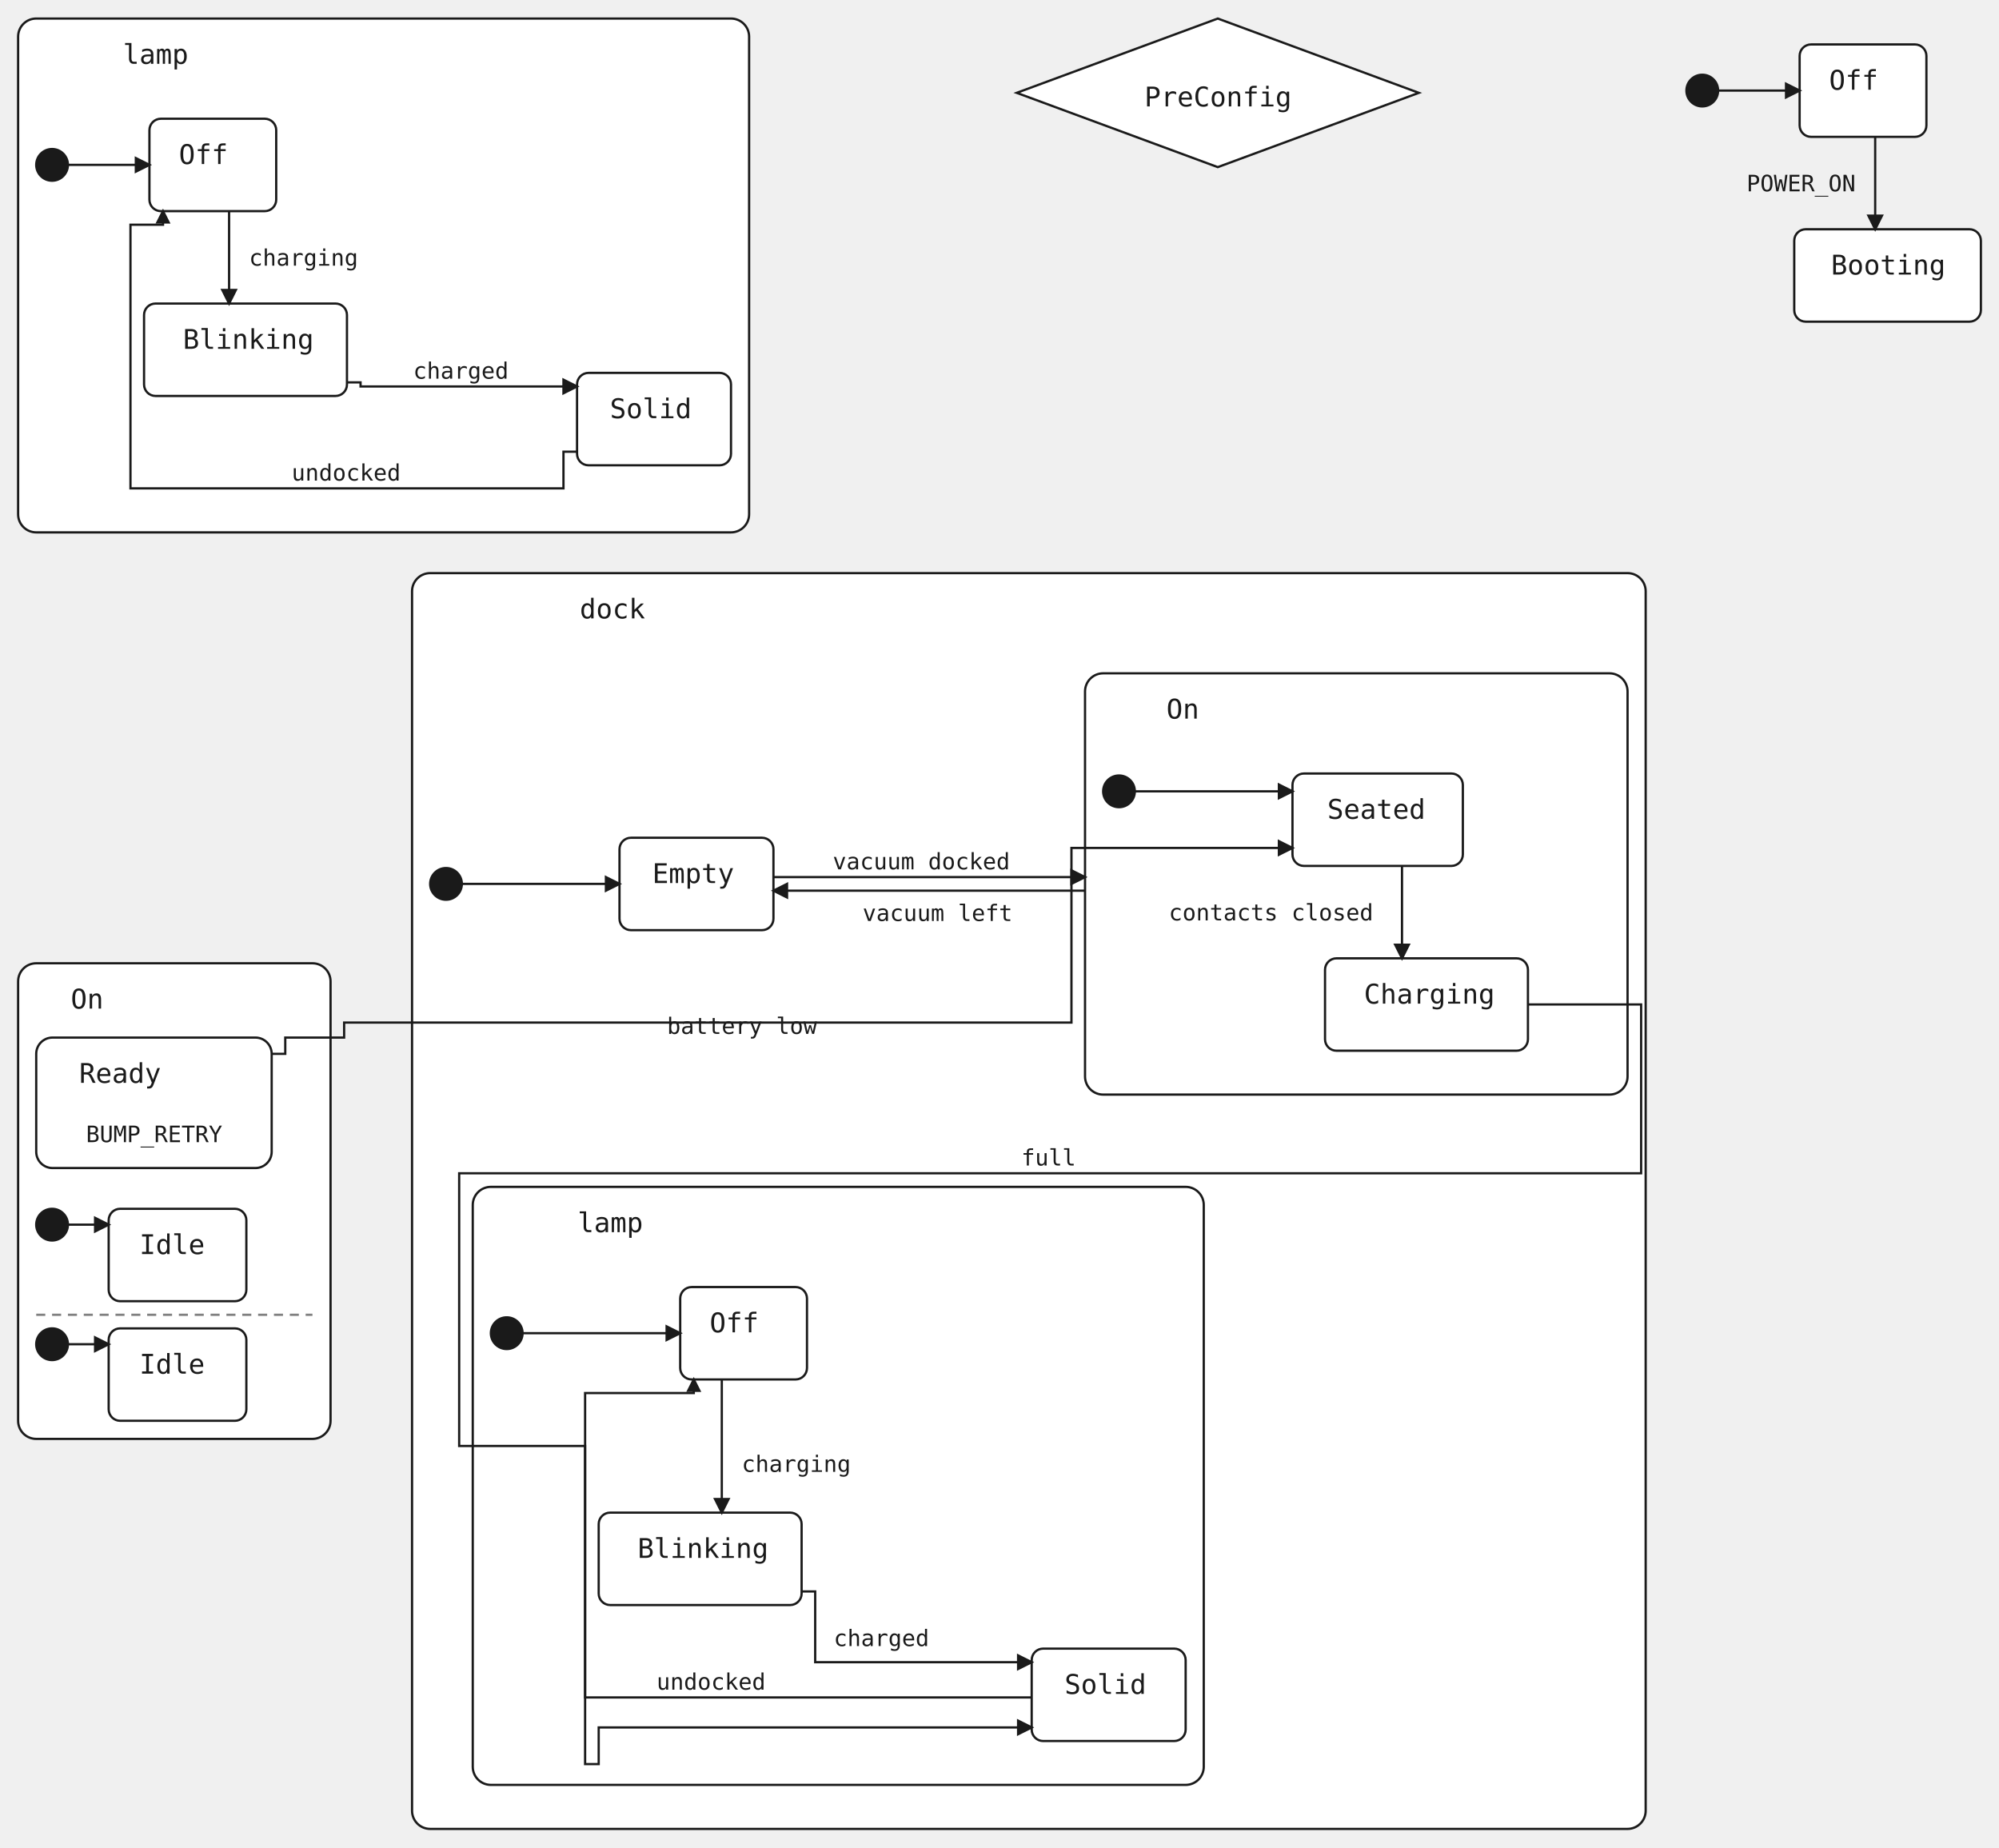
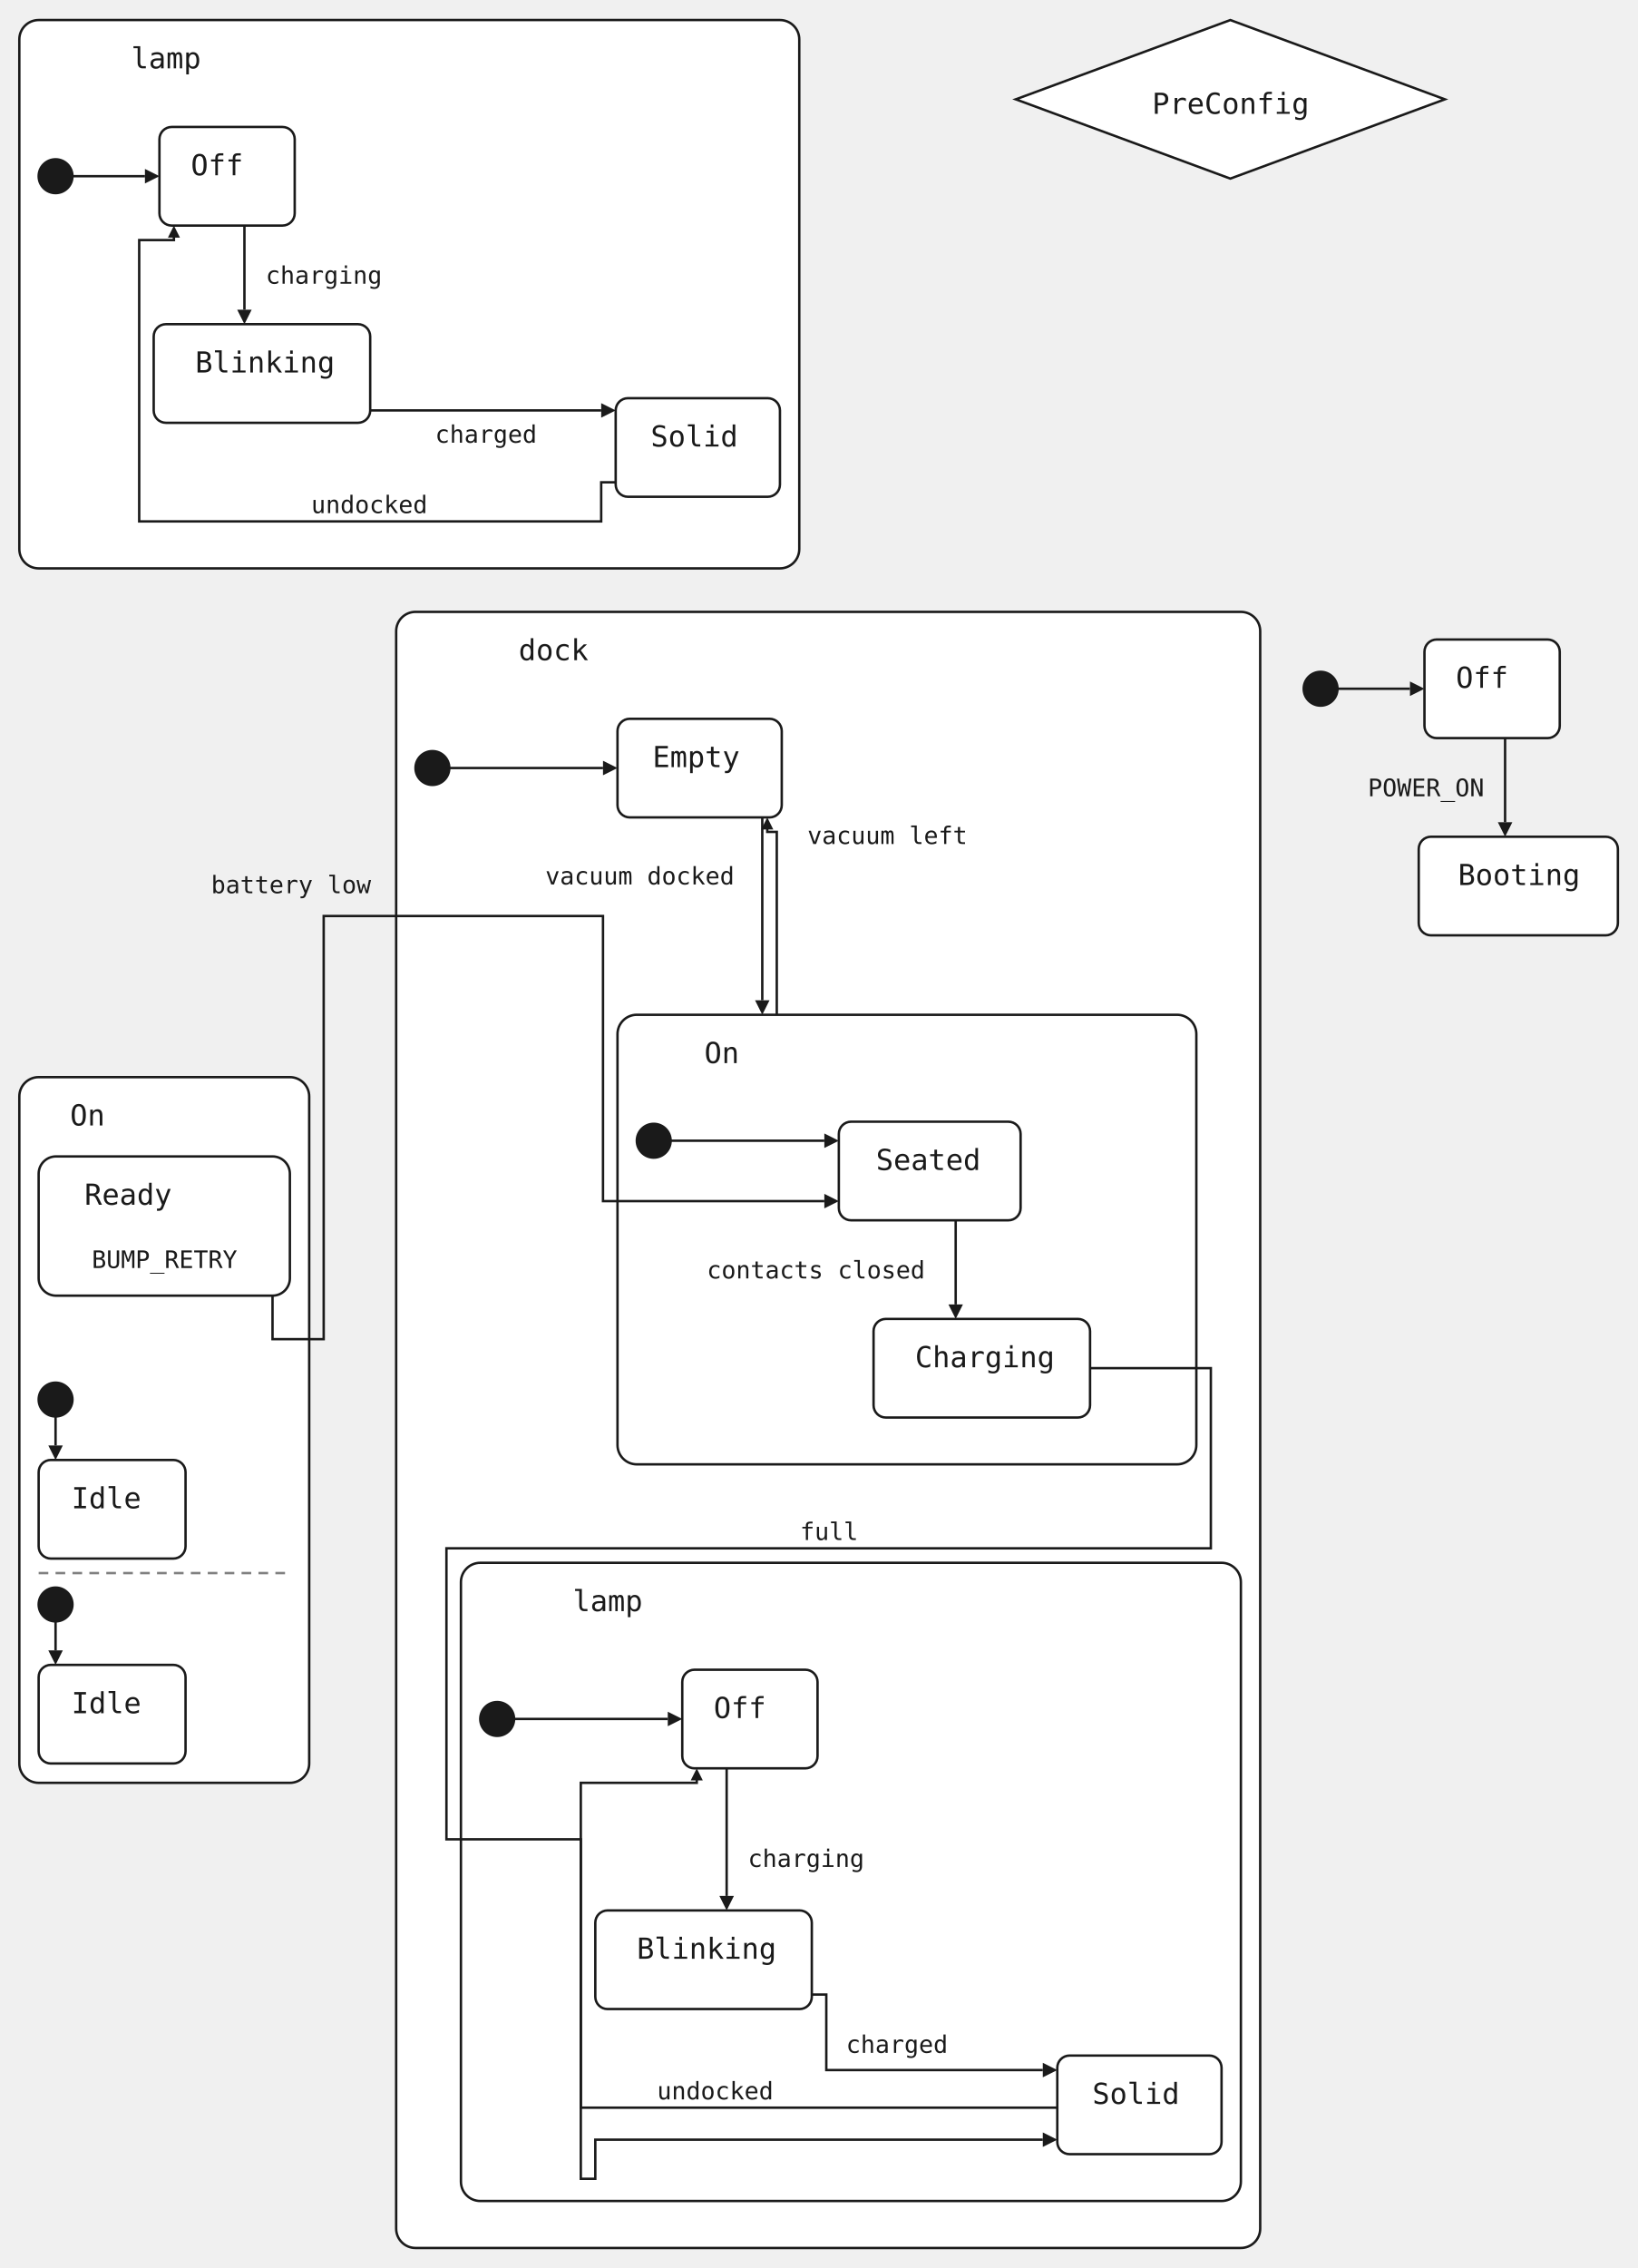
- <svg xmlns="http://www.w3.org/2000/svg" width="883" height="816" viewBox="-128 -128 14127 13049">
+ <svg xmlns="http://www.w3.org/2000/svg" width="678" height="939" viewBox="-128 -128 10844 15009">
  <style>text { font-family: "JetBrains Mono", monospace; font-kerning: none; }</style>
-   <rect x="2784" y="3919" width="8718" height="8874" rx="128" fill="#ffffff" stroke="#1a1a1a" stroke-width="16" class="scav-state scav-id-0" />
+   <rect x="2496" y="3919" width="5723" height="10834" rx="128" fill="#ffffff" stroke="#1a1a1a" stroke-width="16" class="scav-state scav-id-0" />
  <rect x="0" y="0" width="5166" height="3631" rx="128" fill="#ffffff" stroke="#1a1a1a" stroke-width="16" class="scav-state scav-id-1" />
-   <rect x="12590" y="183" width="896" height="653" rx="81" fill="#ffffff" stroke="#1a1a1a" stroke-width="16" class="scav-state scav-id-2" />
-   <rect x="12552" y="1489" width="1319" height="653" rx="81" fill="#ffffff" stroke="#1a1a1a" stroke-width="16" class="scav-state scav-id-3" />
-   <rect x="0" y="6676" width="2208" height="3361" rx="128" fill="#ffffff" stroke="#1a1a1a" stroke-width="16" class="scav-state scav-id-5" />
-   <rect x="640" y="8411" width="973" height="653" rx="81" fill="#ffffff" stroke="#1a1a1a" stroke-width="16" class="scav-state scav-id-6" />
-   <rect x="128" y="7201" width="1664" height="922" rx="115" fill="#ffffff" stroke="#1a1a1a" stroke-width="16" class="scav-state scav-id-7" />
-   <rect x="640" y="9256" width="973" height="653" rx="81" fill="#ffffff" stroke="#1a1a1a" stroke-width="16" class="scav-state scav-id-8" />
-   <rect x="3213" y="8256" width="5166" height="4226" rx="128" fill="#ffffff" stroke="#1a1a1a" stroke-width="16" class="scav-state scav-id-9" />
-   <rect x="4250" y="5789" width="1088" height="653" rx="81" fill="#ffffff" stroke="#1a1a1a" stroke-width="16" class="scav-state scav-id-10" />
-   <rect x="7540" y="4627" width="3834" height="2977" rx="128" fill="#ffffff" stroke="#1a1a1a" stroke-width="16" class="scav-state scav-id-11" />
-   <rect x="9006" y="5335" width="1204" height="653" rx="81" fill="#ffffff" stroke="#1a1a1a" stroke-width="16" class="scav-state scav-id-12" />
-   <rect x="9236" y="6641" width="1434" height="653" rx="81" fill="#ffffff" stroke="#1a1a1a" stroke-width="16" class="scav-state scav-id-13" />
+   <rect x="9307" y="4102" width="896" height="653" rx="81" fill="#ffffff" stroke="#1a1a1a" stroke-width="16" class="scav-state scav-id-2" />
+   <rect x="9269" y="5408" width="1319" height="653" rx="81" fill="#ffffff" stroke="#1a1a1a" stroke-width="16" class="scav-state scav-id-3" />
+   <rect x="0" y="7000" width="1920" height="4673" rx="128" fill="#ffffff" stroke="#1a1a1a" stroke-width="16" class="scav-state scav-id-5" />
+   <rect x="128" y="9535" width="973" height="653" rx="81" fill="#ffffff" stroke="#1a1a1a" stroke-width="16" class="scav-state scav-id-6" />
+   <rect x="128" y="7525" width="1664" height="922" rx="115" fill="#ffffff" stroke="#1a1a1a" stroke-width="16" class="scav-state scav-id-7" />
+   <rect x="128" y="10892" width="973" height="653" rx="81" fill="#ffffff" stroke="#1a1a1a" stroke-width="16" class="scav-state scav-id-8" />
+   <rect x="2925" y="10216" width="5166" height="4226" rx="128" fill="#ffffff" stroke="#1a1a1a" stroke-width="16" class="scav-state scav-id-9" />
+   <rect x="3962" y="4627" width="1088" height="653" rx="81" fill="#ffffff" stroke="#1a1a1a" stroke-width="16" class="scav-state scav-id-10" />
+   <rect x="3962" y="6587" width="3834" height="2977" rx="128" fill="#ffffff" stroke="#1a1a1a" stroke-width="16" class="scav-state scav-id-11" />
+   <rect x="5428" y="7295" width="1204" height="653" rx="81" fill="#ffffff" stroke="#1a1a1a" stroke-width="16" class="scav-state scav-id-12" />
+   <rect x="5658" y="8601" width="1434" height="653" rx="81" fill="#ffffff" stroke="#1a1a1a" stroke-width="16" class="scav-state scav-id-13" />
  <rect x="928" y="708" width="896" height="653" rx="81" fill="#ffffff" stroke="#1a1a1a" stroke-width="16" class="scav-state scav-id-14" />
  <rect x="890" y="2014" width="1434" height="653" rx="81" fill="#ffffff" stroke="#1a1a1a" stroke-width="16" class="scav-state scav-id-15" />
  <rect x="3950" y="2504" width="1088" height="653" rx="81" fill="#ffffff" stroke="#1a1a1a" stroke-width="16" class="scav-state scav-id-16" />
-   <rect x="4679" y="8964" width="896" height="653" rx="81" fill="#ffffff" stroke="#1a1a1a" stroke-width="16" class="scav-state scav-id-17" />
-   <rect x="4103" y="10558" width="1434" height="653" rx="81" fill="#ffffff" stroke="#1a1a1a" stroke-width="16" class="scav-state scav-id-18" />
-   <rect x="7163" y="11519" width="1088" height="653" rx="81" fill="#ffffff" stroke="#1a1a1a" stroke-width="16" class="scav-state scav-id-19" />
-   <line x1="128" y1="9160" x2="2080" y2="9160" fill="none" stroke="#808080" stroke-width="16" stroke-dasharray="64,48" class="scav-sub scav-id-2" />
-   <polyline points="12014,509 12494,509" fill="none" stroke="#1a1a1a" stroke-width="16" class="scav-trans scav-id-0" />
-   <polyline points="13124,836 13124,1393" fill="none" stroke="#1a1a1a" stroke-width="16" class="scav-trans scav-id-1" />
-   <polyline points="352,8523 544,8523" fill="none" stroke="#1a1a1a" stroke-width="16" class="scav-trans scav-id-2" />
-   <polyline points="1792,7316 1888,7316 1888,7201 2208,7201 2304,7201 2304,7095 2784,7095 7444,7095 7444,5861 7540,5861 8910,5861" fill="none" stroke="#1a1a1a" stroke-width="16" class="scav-trans scav-id-4" />
-   <polyline points="352,9368 544,9368" fill="none" stroke="#1a1a1a" stroke-width="16" class="scav-trans scav-id-5" />
-   <polyline points="7892,5461 8910,5461" fill="none" stroke="#1a1a1a" stroke-width="16" class="scav-trans scav-id-6" />
-   <polyline points="9780,5988 9780,6545" fill="none" stroke="#1a1a1a" stroke-width="16" class="scav-trans scav-id-7" />
-   <polyline points="10670,6967 11374,6967 11470,6967 11470,8160 3117,8160 3117,10087 3213,10087 4007,10087 4007,12335 4103,12335 4103,12076 7067,12076" fill="none" stroke="#1a1a1a" stroke-width="16" class="scav-trans scav-id-8" />
-   <polyline points="3136,6115 4154,6115" fill="none" stroke="#1a1a1a" stroke-width="16" class="scav-trans scav-id-9" />
-   <polyline points="5338,6067 7444,6067" fill="none" stroke="#1a1a1a" stroke-width="16" class="scav-trans scav-id-10" />
-   <polyline points="7540,6163 5434,6163" fill="none" stroke="#1a1a1a" stroke-width="16" class="scav-trans scav-id-11" />
+   <rect x="4391" y="10924" width="896" height="653" rx="81" fill="#ffffff" stroke="#1a1a1a" stroke-width="16" class="scav-state scav-id-17" />
+   <rect x="3815" y="12518" width="1434" height="653" rx="81" fill="#ffffff" stroke="#1a1a1a" stroke-width="16" class="scav-state scav-id-18" />
+   <rect x="6875" y="13479" width="1088" height="653" rx="81" fill="#ffffff" stroke="#1a1a1a" stroke-width="16" class="scav-state scav-id-19" />
+   <line x1="128" y1="10284" x2="1792" y2="10284" fill="none" stroke="#808080" stroke-width="16" stroke-dasharray="64,48" class="scav-sub scav-id-2" />
+   <polyline points="8731,4428 9211,4428" fill="none" stroke="#1a1a1a" stroke-width="16" class="scav-trans scav-id-0" />
+   <polyline points="9841,4755 9841,5312" fill="none" stroke="#1a1a1a" stroke-width="16" class="scav-trans scav-id-1" />
+   <polyline points="240,9247 240,9439" fill="none" stroke="#1a1a1a" stroke-width="16" class="scav-trans scav-id-2" />
+   <polyline points="1677,8447 1677,8735 1920,8735 2016,8735 2016,5933 2496,5933 3866,5933 3866,7821 3962,7821 5332,7821" fill="none" stroke="#1a1a1a" stroke-width="16" class="scav-trans scav-id-4" />
+   <polyline points="240,10604 240,10796" fill="none" stroke="#1a1a1a" stroke-width="16" class="scav-trans scav-id-5" />
+   <polyline points="4314,7421 5332,7421" fill="none" stroke="#1a1a1a" stroke-width="16" class="scav-trans scav-id-6" />
+   <polyline points="6202,7948 6202,8505" fill="none" stroke="#1a1a1a" stroke-width="16" class="scav-trans scav-id-7" />
+   <polyline points="7092,8927 7796,8927 7892,8927 7892,10120 2829,10120 2829,12047 2925,12047 3719,12047 3719,14295 3815,14295 3815,14036 6779,14036" fill="none" stroke="#1a1a1a" stroke-width="16" class="scav-trans scav-id-8" />
+   <polyline points="2848,4953 3866,4953" fill="none" stroke="#1a1a1a" stroke-width="16" class="scav-trans scav-id-9" />
+   <polyline points="4921,5280 4921,6491" fill="none" stroke="#1a1a1a" stroke-width="16" class="scav-trans scav-id-10" />
+   <polyline points="5017,6587 5017,5376 4954,5376 4954,5328" fill="none" stroke="#1a1a1a" stroke-width="16" class="scav-trans scav-id-11" />
  <polyline points="352,1034 832,1034" fill="none" stroke="#1a1a1a" stroke-width="16" class="scav-trans scav-id-12" />
  <polyline points="1491,1361 1491,1918" fill="none" stroke="#1a1a1a" stroke-width="16" class="scav-trans scav-id-13" />
-   <polyline points="2324,2571 2420,2571 2420,2600 3854,2600" fill="none" stroke="#1a1a1a" stroke-width="16" class="scav-trans scav-id-14" />
+   <polyline points="2324,2585 3854,2585" fill="none" stroke="#1a1a1a" stroke-width="16" class="scav-trans scav-id-14" />
  <polyline points="3950,3061 3854,3061 3854,3320 794,3320 794,1457 1024,1457 1024,1409" fill="none" stroke="#1a1a1a" stroke-width="16" class="scav-trans scav-id-15" />
-   <polyline points="3565,9290 4583,9290" fill="none" stroke="#1a1a1a" stroke-width="16" class="scav-trans scav-id-16" />
-   <polyline points="4973,9617 4973,10462" fill="none" stroke="#1a1a1a" stroke-width="16" class="scav-trans scav-id-17" />
-   <polyline points="5537,11115 5633,11115 5633,11615 7067,11615" fill="none" stroke="#1a1a1a" stroke-width="16" class="scav-trans scav-id-18" />
-   <polyline points="7163,11864 4007,11864 4007,9713 4775,9713 4775,9665" fill="none" stroke="#1a1a1a" stroke-width="16" class="scav-trans scav-id-19" />
-   <polygon points="12590,509 12494,557 12494,461" fill="#1a1a1a" stroke="#1a1a1a" stroke-width="16" class="scav-trans scav-id-0" />
-   <polygon points="13124,1489 13076,1393 13172,1393" fill="#1a1a1a" stroke="#1a1a1a" stroke-width="16" class="scav-trans scav-id-1" />
-   <polygon points="640,8523 544,8571 544,8475" fill="#1a1a1a" stroke="#1a1a1a" stroke-width="16" class="scav-trans scav-id-2" />
-   <polygon points="9006,5861 8910,5909 8910,5813" fill="#1a1a1a" stroke="#1a1a1a" stroke-width="16" class="scav-trans scav-id-4" />
-   <polygon points="640,9368 544,9416 544,9320" fill="#1a1a1a" stroke="#1a1a1a" stroke-width="16" class="scav-trans scav-id-5" />
-   <polygon points="9006,5461 8910,5509 8910,5413" fill="#1a1a1a" stroke="#1a1a1a" stroke-width="16" class="scav-trans scav-id-6" />
-   <polygon points="9780,6641 9732,6545 9828,6545" fill="#1a1a1a" stroke="#1a1a1a" stroke-width="16" class="scav-trans scav-id-7" />
-   <polygon points="7163,12076 7067,12124 7067,12028" fill="#1a1a1a" stroke="#1a1a1a" stroke-width="16" class="scav-trans scav-id-8" />
-   <polygon points="4250,6115 4154,6163 4154,6067" fill="#1a1a1a" stroke="#1a1a1a" stroke-width="16" class="scav-trans scav-id-9" />
-   <polygon points="7540,6067 7444,6115 7444,6019" fill="#1a1a1a" stroke="#1a1a1a" stroke-width="16" class="scav-trans scav-id-10" />
-   <polygon points="5338,6163 5434,6115 5434,6211" fill="#1a1a1a" stroke="#1a1a1a" stroke-width="16" class="scav-trans scav-id-11" />
-   <polygon points="928,1034 832,1082 832,986" fill="#1a1a1a" stroke="#1a1a1a" stroke-width="16" class="scav-trans scav-id-12" />
-   <polygon points="1491,2014 1443,1918 1539,1918" fill="#1a1a1a" stroke="#1a1a1a" stroke-width="16" class="scav-trans scav-id-13" />
-   <polygon points="3950,2600 3854,2648 3854,2552" fill="#1a1a1a" stroke="#1a1a1a" stroke-width="16" class="scav-trans scav-id-14" />
-   <polygon points="1024,1361 1064,1441 984,1441" fill="#1a1a1a" stroke="#1a1a1a" stroke-width="16" class="scav-trans scav-id-15" />
-   <polygon points="4679,9290 4583,9338 4583,9242" fill="#1a1a1a" stroke="#1a1a1a" stroke-width="16" class="scav-trans scav-id-16" />
-   <polygon points="4973,10558 4925,10462 5021,10462" fill="#1a1a1a" stroke="#1a1a1a" stroke-width="16" class="scav-trans scav-id-17" />
-   <polygon points="7163,11615 7067,11663 7067,11567" fill="#1a1a1a" stroke="#1a1a1a" stroke-width="16" class="scav-trans scav-id-18" />
-   <polygon points="4775,9617 4815,9697 4735,9697" fill="#1a1a1a" stroke="#1a1a1a" stroke-width="16" class="scav-trans scav-id-19" />
-   <polygon points="8478,0 9899,525 8478,1050 7057,525" fill="#ffffff" stroke="#1a1a1a" stroke-width="16" class="scav-state scav-id-4" />
-   <text x="12215" y="1221" font-size="160" textLength="768" lengthAdjust="spacing" fill="#1a1a1a" class="scav-trans scav-id-1">POWER_ON</text>
-   <text x="480" y="7940" font-size="160" textLength="960" lengthAdjust="spacing" fill="#1a1a1a" class="scav-trans scav-id-3">BUMP_RETRY</text>
-   <text x="4586" y="7175" font-size="160" textLength="1056" lengthAdjust="spacing" fill="#1a1a1a" class="scav-trans scav-id-4">battery low</text>
-   <text x="8132" y="6373" font-size="160" textLength="1440" lengthAdjust="spacing" fill="#1a1a1a" class="scav-trans scav-id-7">contacts closed</text>
-   <text x="7090" y="8105" font-size="160" textLength="384" lengthAdjust="spacing" fill="#1a1a1a" class="scav-trans scav-id-8">full</text>
-   <text x="5757" y="6012" font-size="160" textLength="1248" lengthAdjust="spacing" fill="#1a1a1a" class="scav-trans scav-id-10">vacuum docked</text>
-   <text x="5968" y="6377" font-size="160" textLength="1056" lengthAdjust="spacing" fill="#1a1a1a" class="scav-trans scav-id-11">vacuum left</text>
+   <polyline points="3277,11250 4295,11250" fill="none" stroke="#1a1a1a" stroke-width="16" class="scav-trans scav-id-16" />
+   <polyline points="4685,11577 4685,12422" fill="none" stroke="#1a1a1a" stroke-width="16" class="scav-trans scav-id-17" />
+   <polyline points="5249,13075 5345,13075 5345,13575 6779,13575" fill="none" stroke="#1a1a1a" stroke-width="16" class="scav-trans scav-id-18" />
+   <polyline points="6875,13824 3719,13824 3719,11673 4487,11673 4487,11625" fill="none" stroke="#1a1a1a" stroke-width="16" class="scav-trans scav-id-19" />
+   <polygon points="9307,4428 9211,4476 9211,4380" fill="#1a1a1a" stroke="none" class="scav-trans scav-id-0" />
+   <polygon points="9841,5408 9793,5312 9889,5312" fill="#1a1a1a" stroke="none" class="scav-trans scav-id-1" />
+   <polygon points="240,9535 192,9439 288,9439" fill="#1a1a1a" stroke="none" class="scav-trans scav-id-2" />
+   <polygon points="5428,7821 5332,7869 5332,7773" fill="#1a1a1a" stroke="none" class="scav-trans scav-id-4" />
+   <polygon points="240,10892 192,10796 288,10796" fill="#1a1a1a" stroke="none" class="scav-trans scav-id-5" />
+   <polygon points="5428,7421 5332,7469 5332,7373" fill="#1a1a1a" stroke="none" class="scav-trans scav-id-6" />
+   <polygon points="6202,8601 6154,8505 6250,8505" fill="#1a1a1a" stroke="none" class="scav-trans scav-id-7" />
+   <polygon points="6875,14036 6779,14084 6779,13988" fill="#1a1a1a" stroke="none" class="scav-trans scav-id-8" />
+   <polygon points="3962,4953 3866,5001 3866,4905" fill="#1a1a1a" stroke="none" class="scav-trans scav-id-9" />
+   <polygon points="4921,6587 4873,6491 4969,6491" fill="#1a1a1a" stroke="none" class="scav-trans scav-id-10" />
+   <polygon points="4954,5280 4994,5360 4914,5360" fill="#1a1a1a" stroke="none" class="scav-trans scav-id-11" />
+   <polygon points="928,1034 832,1082 832,986" fill="#1a1a1a" stroke="none" class="scav-trans scav-id-12" />
+   <polygon points="1491,2014 1443,1918 1539,1918" fill="#1a1a1a" stroke="none" class="scav-trans scav-id-13" />
+   <polygon points="3950,2585 3854,2633 3854,2537" fill="#1a1a1a" stroke="none" class="scav-trans scav-id-14" />
+   <polygon points="1024,1361 1064,1441 984,1441" fill="#1a1a1a" stroke="none" class="scav-trans scav-id-15" />
+   <polygon points="4391,11250 4295,11298 4295,11202" fill="#1a1a1a" stroke="none" class="scav-trans scav-id-16" />
+   <polygon points="4685,12518 4637,12422 4733,12422" fill="#1a1a1a" stroke="none" class="scav-trans scav-id-17" />
+   <polygon points="6875,13575 6779,13623 6779,13527" fill="#1a1a1a" stroke="none" class="scav-trans scav-id-18" />
+   <polygon points="4487,11577 4527,11657 4447,11657" fill="#1a1a1a" stroke="none" class="scav-trans scav-id-19" />
+   <polygon points="8021,0 9442,525 8021,1050 6600,525" fill="#ffffff" stroke="#1a1a1a" stroke-width="16" class="scav-state scav-id-4" />
+   <text x="8932" y="5140" font-size="160" textLength="768" lengthAdjust="spacing" fill="#1a1a1a" class="scav-trans scav-id-1">POWER_ON</text>
+   <text x="480" y="8264" font-size="160" textLength="960" lengthAdjust="spacing" fill="#1a1a1a" class="scav-trans scav-id-3">BUMP_RETRY</text>
+   <text x="1270" y="5782" font-size="160" textLength="1056" lengthAdjust="spacing" fill="#1a1a1a" class="scav-trans scav-id-4">battery low</text>
+   <text x="4554" y="8333" font-size="160" textLength="1440" lengthAdjust="spacing" fill="#1a1a1a" class="scav-trans scav-id-7">contacts closed</text>
+   <text x="5171" y="10065" font-size="160" textLength="384" lengthAdjust="spacing" fill="#1a1a1a" class="scav-trans scav-id-8">full</text>
+   <text x="3484" y="5724" font-size="160" textLength="1248" lengthAdjust="spacing" fill="#1a1a1a" class="scav-trans scav-id-10">vacuum docked</text>
+   <text x="5220" y="5456" font-size="160" textLength="1056" lengthAdjust="spacing" fill="#1a1a1a" class="scav-trans scav-id-11">vacuum left</text>
  <text x="1632" y="1746" font-size="160" textLength="768" lengthAdjust="spacing" fill="#1a1a1a" class="scav-trans scav-id-13">charging</text>
-   <text x="2792" y="2545" font-size="160" textLength="672" lengthAdjust="spacing" fill="#1a1a1a" class="scav-trans scav-id-14">charged</text>
+   <text x="2754" y="2799" font-size="160" textLength="672" lengthAdjust="spacing" fill="#1a1a1a" class="scav-trans scav-id-14">charged</text>
  <text x="1933" y="3265" font-size="160" textLength="768" lengthAdjust="spacing" fill="#1a1a1a" class="scav-trans scav-id-15">undocked</text>
-   <text x="5114" y="10270" font-size="160" textLength="768" lengthAdjust="spacing" fill="#1a1a1a" class="scav-trans scav-id-17">charging</text>
-   <text x="5764" y="11501" font-size="160" textLength="672" lengthAdjust="spacing" fill="#1a1a1a" class="scav-trans scav-id-18">charged</text>
-   <text x="4512" y="11809" font-size="160" textLength="768" lengthAdjust="spacing" fill="#1a1a1a" class="scav-trans scav-id-19">undocked</text>
-   <text x="3969" y="4239" font-size="192" textLength="461" lengthAdjust="spacing" fill="#1a1a1a" class="scav-state scav-id-0">dock</text>
+   <text x="4826" y="12230" font-size="160" textLength="768" lengthAdjust="spacing" fill="#1a1a1a" class="scav-trans scav-id-17">charging</text>
+   <text x="5476" y="13461" font-size="160" textLength="672" lengthAdjust="spacing" fill="#1a1a1a" class="scav-trans scav-id-18">charged</text>
+   <text x="4224" y="13769" font-size="160" textLength="768" lengthAdjust="spacing" fill="#1a1a1a" class="scav-trans scav-id-19">undocked</text>
+   <text x="3307" y="4239" font-size="192" textLength="461" lengthAdjust="spacing" fill="#1a1a1a" class="scav-state scav-id-0">dock</text>
  <text x="741" y="320" font-size="192" textLength="461" lengthAdjust="spacing" fill="#1a1a1a" class="scav-state scav-id-1">lamp</text>
-   <text x="12798" y="503" font-size="192" textLength="346" lengthAdjust="spacing" fill="#1a1a1a" class="scav-state scav-id-2">Off</text>
-   <text x="12812" y="1809" font-size="192" textLength="807" lengthAdjust="spacing" fill="#1a1a1a" class="scav-state scav-id-3">Booting</text>
-   <text x="7960" y="621" font-size="192" textLength="1037" lengthAdjust="spacing" fill="#1a1a1a" class="scav-state scav-id-4">PreConfig</text>
-   <text x="372" y="6996" font-size="192" textLength="231" lengthAdjust="spacing" fill="#1a1a1a" class="scav-state scav-id-5">On</text>
-   <text x="857" y="8731" font-size="192" textLength="461" lengthAdjust="spacing" fill="#1a1a1a" class="scav-state scav-id-6">Idle</text>
-   <text x="432" y="7521" font-size="192" textLength="576" lengthAdjust="spacing" fill="#1a1a1a" class="scav-state scav-id-7">Ready</text>
-   <text x="857" y="9576" font-size="192" textLength="461" lengthAdjust="spacing" fill="#1a1a1a" class="scav-state scav-id-8">Idle</text>
-   <text x="3954" y="8576" font-size="192" textLength="461" lengthAdjust="spacing" fill="#1a1a1a" class="scav-state scav-id-9">lamp</text>
-   <text x="4482" y="6109" font-size="192" textLength="576" lengthAdjust="spacing" fill="#1a1a1a" class="scav-state scav-id-10">Empty</text>
-   <text x="8115" y="4947" font-size="192" textLength="231" lengthAdjust="spacing" fill="#1a1a1a" class="scav-state scav-id-11">On</text>
-   <text x="9252" y="5655" font-size="192" textLength="692" lengthAdjust="spacing" fill="#1a1a1a" class="scav-state scav-id-12">Seated</text>
-   <text x="9511" y="6961" font-size="192" textLength="922" lengthAdjust="spacing" fill="#1a1a1a" class="scav-state scav-id-13">Charging</text>
+   <text x="9515" y="4422" font-size="192" textLength="346" lengthAdjust="spacing" fill="#1a1a1a" class="scav-state scav-id-2">Off</text>
+   <text x="9529" y="5728" font-size="192" textLength="807" lengthAdjust="spacing" fill="#1a1a1a" class="scav-state scav-id-3">Booting</text>
+   <text x="7503" y="621" font-size="192" textLength="1037" lengthAdjust="spacing" fill="#1a1a1a" class="scav-state scav-id-4">PreConfig</text>
+   <text x="336" y="7320" font-size="192" textLength="231" lengthAdjust="spacing" fill="#1a1a1a" class="scav-state scav-id-5">On</text>
+   <text x="345" y="9855" font-size="192" textLength="461" lengthAdjust="spacing" fill="#1a1a1a" class="scav-state scav-id-6">Idle</text>
+   <text x="432" y="7845" font-size="192" textLength="576" lengthAdjust="spacing" fill="#1a1a1a" class="scav-state scav-id-7">Ready</text>
+   <text x="345" y="11212" font-size="192" textLength="461" lengthAdjust="spacing" fill="#1a1a1a" class="scav-state scav-id-8">Idle</text>
+   <text x="3666" y="10536" font-size="192" textLength="461" lengthAdjust="spacing" fill="#1a1a1a" class="scav-state scav-id-9">lamp</text>
+   <text x="4194" y="4947" font-size="192" textLength="576" lengthAdjust="spacing" fill="#1a1a1a" class="scav-state scav-id-10">Empty</text>
+   <text x="4537" y="6907" font-size="192" textLength="231" lengthAdjust="spacing" fill="#1a1a1a" class="scav-state scav-id-11">On</text>
+   <text x="5674" y="7615" font-size="192" textLength="692" lengthAdjust="spacing" fill="#1a1a1a" class="scav-state scav-id-12">Seated</text>
+   <text x="5933" y="8921" font-size="192" textLength="922" lengthAdjust="spacing" fill="#1a1a1a" class="scav-state scav-id-13">Charging</text>
  <text x="1136" y="1028" font-size="192" textLength="346" lengthAdjust="spacing" fill="#1a1a1a" class="scav-state scav-id-14">Off</text>
  <text x="1165" y="2334" font-size="192" textLength="922" lengthAdjust="spacing" fill="#1a1a1a" class="scav-state scav-id-15">Blinking</text>
  <text x="4182" y="2824" font-size="192" textLength="576" lengthAdjust="spacing" fill="#1a1a1a" class="scav-state scav-id-16">Solid</text>
-   <text x="4887" y="9284" font-size="192" textLength="346" lengthAdjust="spacing" fill="#1a1a1a" class="scav-state scav-id-17">Off</text>
-   <text x="4378" y="10878" font-size="192" textLength="922" lengthAdjust="spacing" fill="#1a1a1a" class="scav-state scav-id-18">Blinking</text>
-   <text x="7395" y="11839" font-size="192" textLength="576" lengthAdjust="spacing" fill="#1a1a1a" class="scav-state scav-id-19">Solid</text>
-   <circle cx="11902" cy="509" r="112" fill="#1a1a1a" stroke="#1a1a1a" stroke-width="16" class="scav-state scav-id-20" />
-   <circle cx="240" cy="8523" r="112" fill="#1a1a1a" stroke="#1a1a1a" stroke-width="16" class="scav-state scav-id-21" />
-   <circle cx="240" cy="9368" r="112" fill="#1a1a1a" stroke="#1a1a1a" stroke-width="16" class="scav-state scav-id-22" />
-   <circle cx="7780" cy="5461" r="112" fill="#1a1a1a" stroke="#1a1a1a" stroke-width="16" class="scav-state scav-id-23" />
-   <circle cx="3024" cy="6115" r="112" fill="#1a1a1a" stroke="#1a1a1a" stroke-width="16" class="scav-state scav-id-24" />
+   <text x="4599" y="11244" font-size="192" textLength="346" lengthAdjust="spacing" fill="#1a1a1a" class="scav-state scav-id-17">Off</text>
+   <text x="4090" y="12838" font-size="192" textLength="922" lengthAdjust="spacing" fill="#1a1a1a" class="scav-state scav-id-18">Blinking</text>
+   <text x="7107" y="13799" font-size="192" textLength="576" lengthAdjust="spacing" fill="#1a1a1a" class="scav-state scav-id-19">Solid</text>
+   <circle cx="8619" cy="4428" r="112" fill="#1a1a1a" stroke="#1a1a1a" stroke-width="16" class="scav-state scav-id-20" />
+   <circle cx="240" cy="9135" r="112" fill="#1a1a1a" stroke="#1a1a1a" stroke-width="16" class="scav-state scav-id-21" />
+   <circle cx="240" cy="10492" r="112" fill="#1a1a1a" stroke="#1a1a1a" stroke-width="16" class="scav-state scav-id-22" />
+   <circle cx="4202" cy="7421" r="112" fill="#1a1a1a" stroke="#1a1a1a" stroke-width="16" class="scav-state scav-id-23" />
+   <circle cx="2736" cy="4953" r="112" fill="#1a1a1a" stroke="#1a1a1a" stroke-width="16" class="scav-state scav-id-24" />
  <circle cx="240" cy="1034" r="112" fill="#1a1a1a" stroke="#1a1a1a" stroke-width="16" class="scav-state scav-id-25" />
-   <circle cx="3453" cy="9290" r="112" fill="#1a1a1a" stroke="#1a1a1a" stroke-width="16" class="scav-state scav-id-26" />
+   <circle cx="3165" cy="11250" r="112" fill="#1a1a1a" stroke="#1a1a1a" stroke-width="16" class="scav-state scav-id-26" />
</svg>
